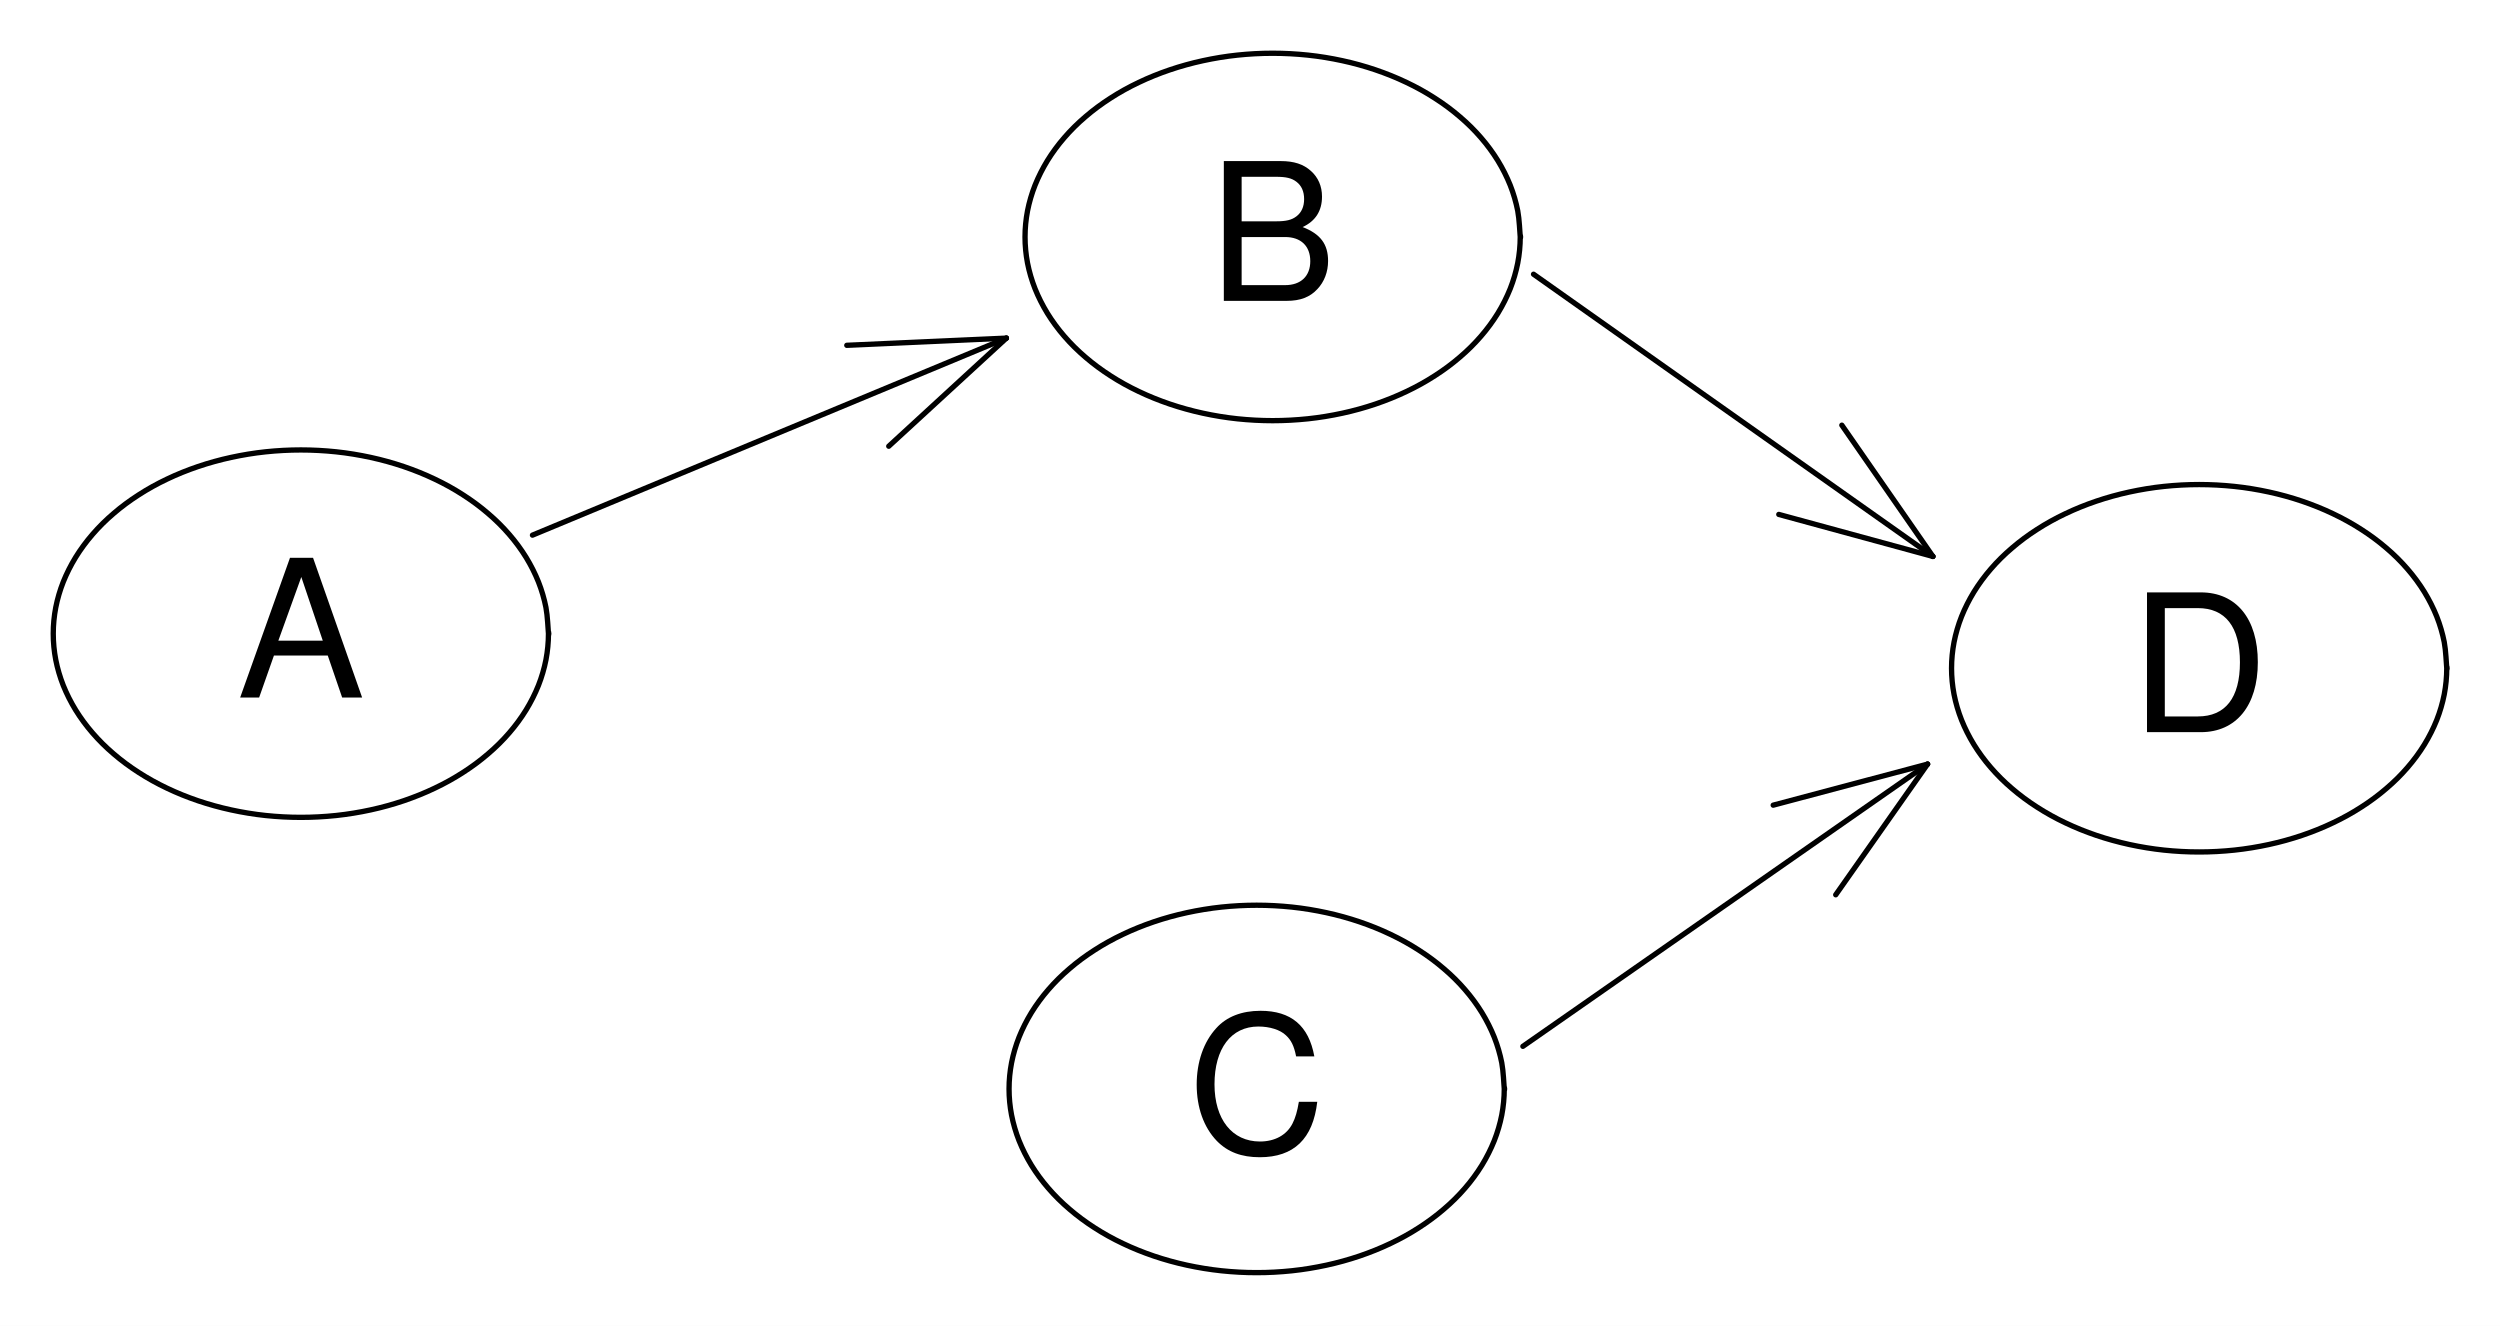
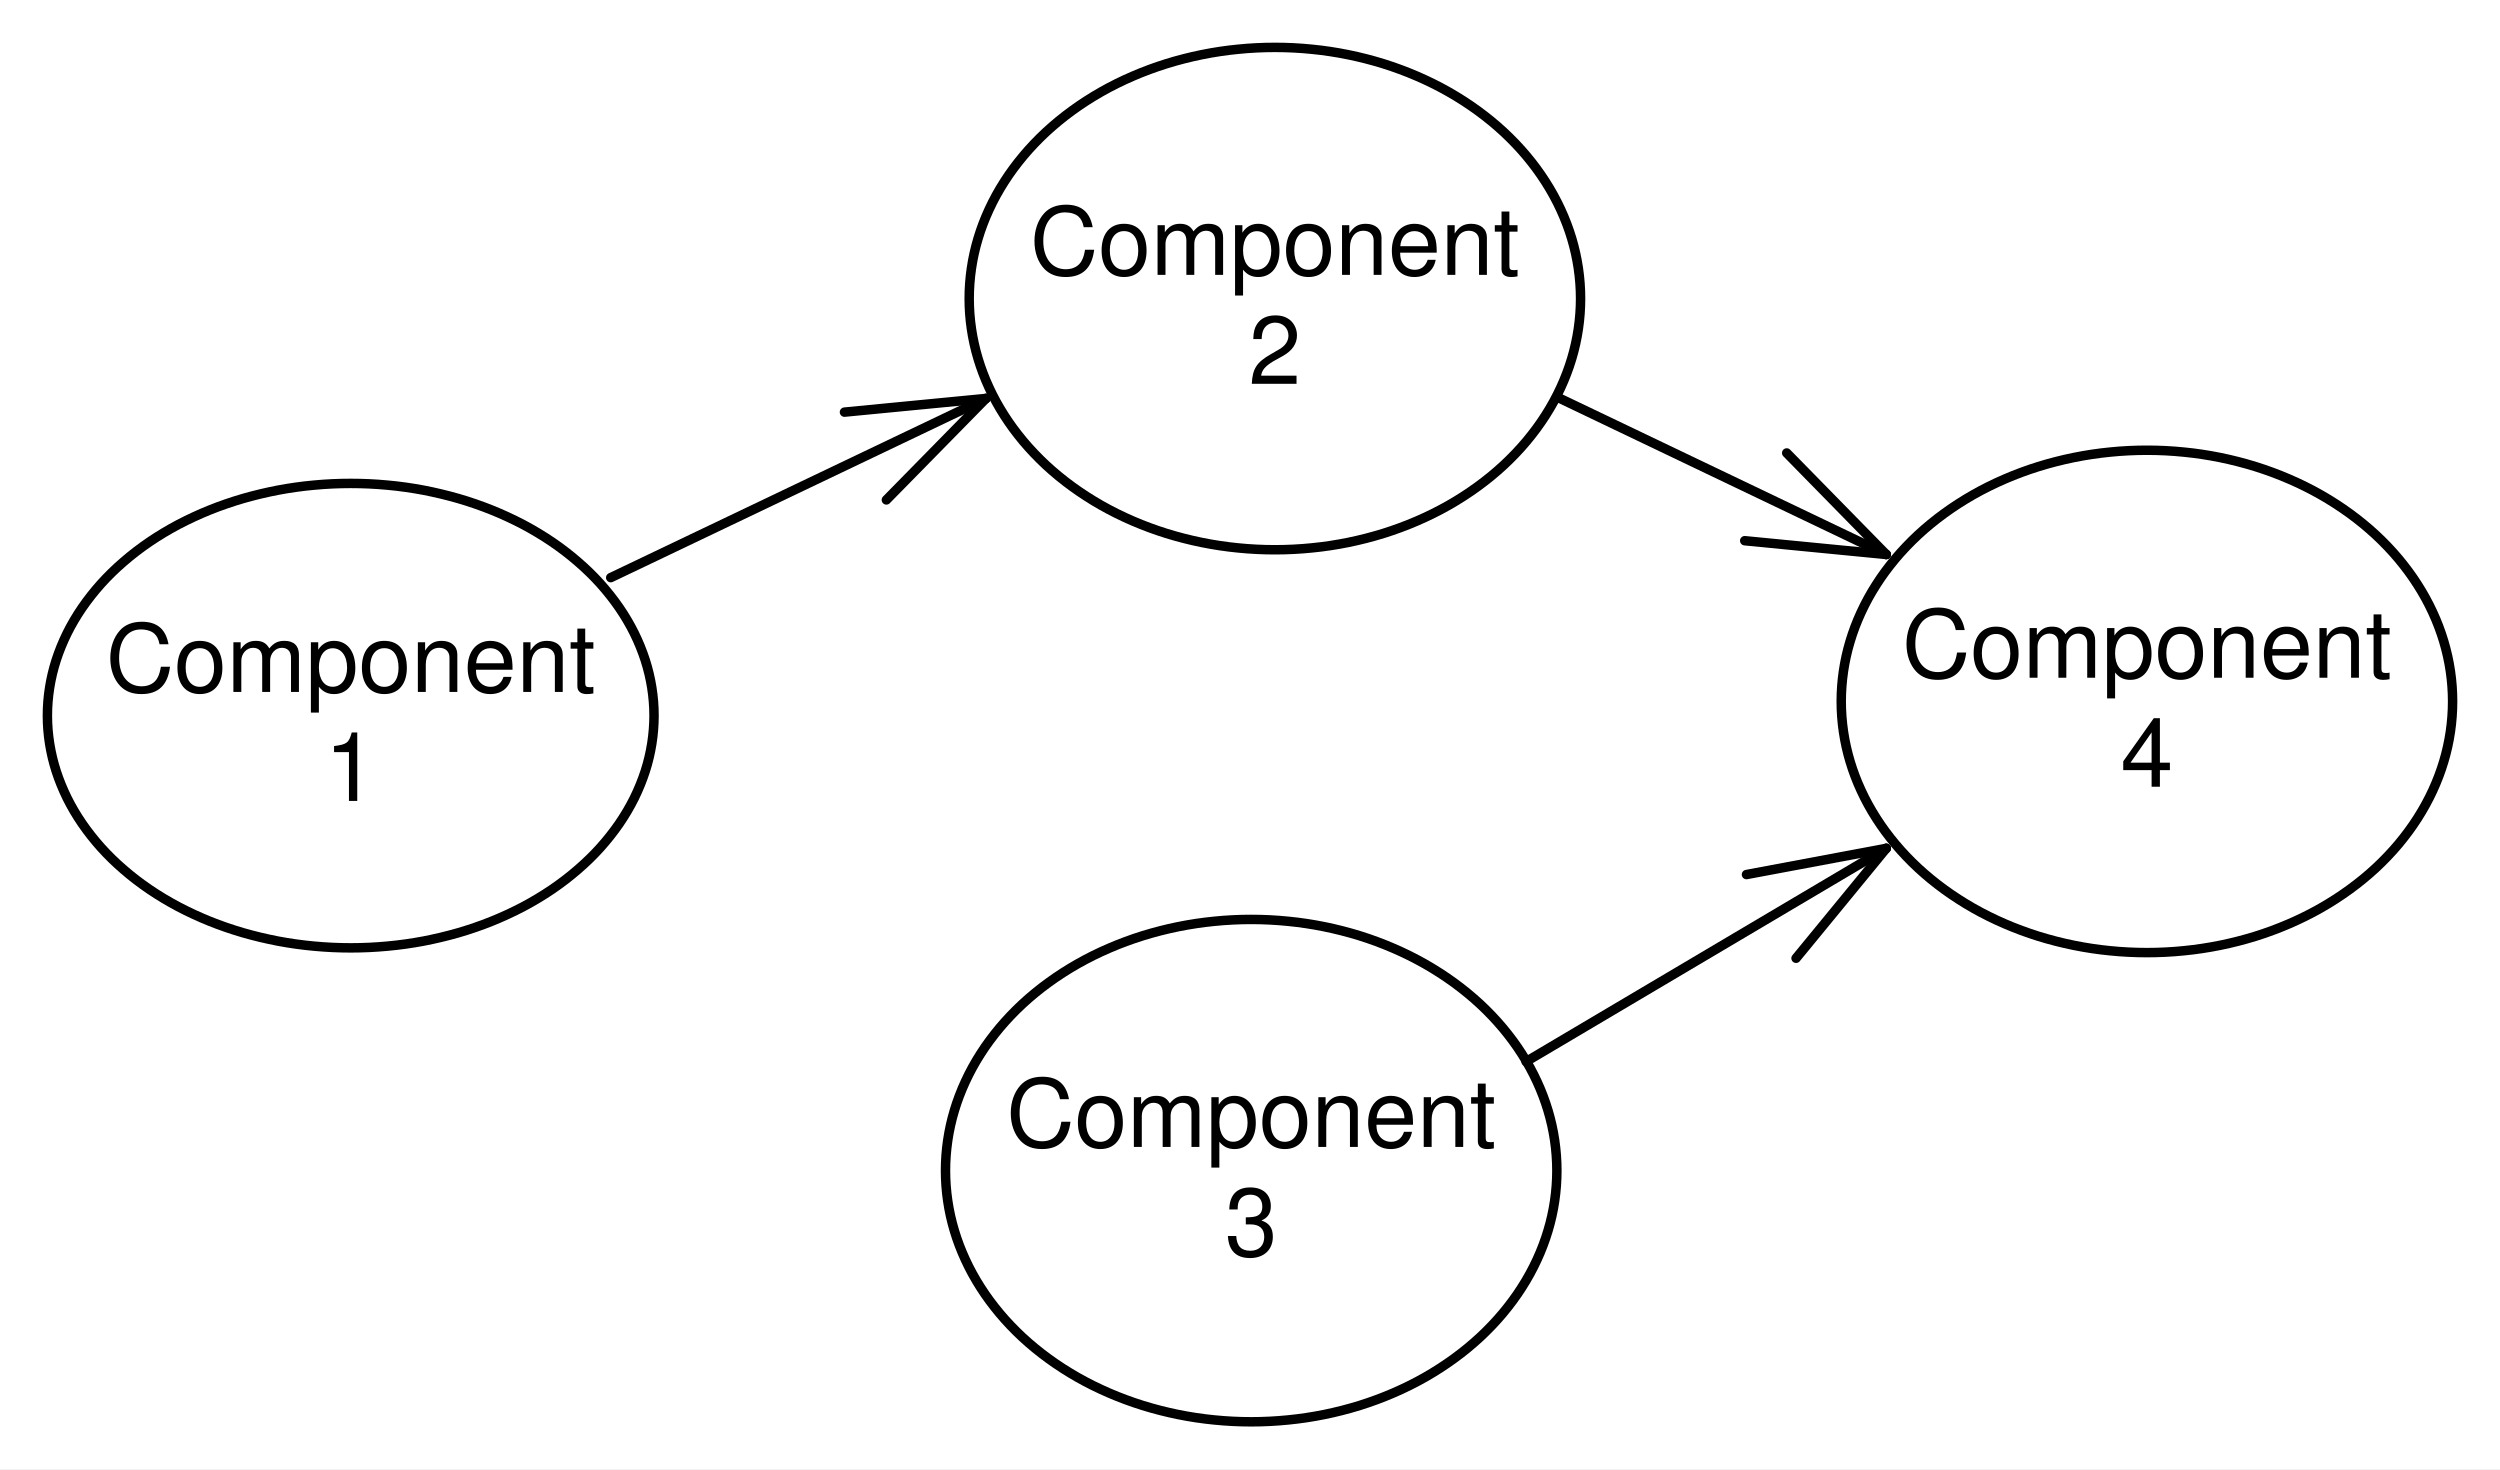
- <svg xmlns="http://www.w3.org/2000/svg" version="1.1" viewBox="0 0 469.5 249" width="469.5" height="249">
+ <svg xmlns="http://www.w3.org/2000/svg" version="1.1" viewBox="0 0 527.5 310" width="527.5" height="310">
  <defs>
    <style>
      @font-face {
        font-family: "Virgil";
        src: url("https://excalidraw.com/Virgil.woff2");
      }
      @font-face {
        font-family: "Cascadia";
        src: url("https://excalidraw.com/Cascadia.woff2");
      }
    </style>
  </defs>
-   <rect x="0" y="0" width="469.5" height="249" fill="#ffffff" />
-   <g stroke-linecap="round" transform="translate(10 84.5) rotate(0 46.5 34.5)">
-     <path d="M93 34.5 C93 36.14, 92.84 37.79, 92.53 39.41 C92.21 41.03, 91.74 42.65, 91.12 44.22 C90.49 45.79, 89.71 47.34, 88.8 48.83 C87.88 50.32, 86.81 51.78, 85.62 53.15 C84.43 54.53, 83.09 55.86, 81.64 57.09 C80.2 58.33, 78.62 59.5, 76.95 60.57 C75.28 61.65, 73.5 62.64, 71.64 63.52 C69.78 64.41, 67.82 65.2, 65.82 65.88 C63.81 66.56, 61.72 67.14, 59.6 67.6 C57.48 68.06, 55.3 68.42, 53.12 68.65 C50.93 68.88, 48.71 69, 46.5 69 C44.29 69, 42.07 68.88, 39.88 68.65 C37.7 68.42, 35.52 68.06, 33.4 67.6 C31.28 67.14, 29.19 66.56, 27.18 65.88 C25.18 65.2, 23.22 64.41, 21.36 63.52 C19.5 62.64, 17.72 61.65, 16.05 60.57 C14.38 59.5, 12.8 58.33, 11.36 57.09 C9.91 55.86, 8.57 54.53, 7.38 53.15 C6.19 51.78, 5.12 50.32, 4.2 48.83 C3.29 47.34, 2.51 45.79, 1.88 44.22 C1.26 42.65, 0.79 41.03, 0.47 39.41 C0.16 37.79, 0 36.14, 0 34.5 C0 32.86, 0.16 31.21, 0.47 29.59 C0.79 27.97, 1.26 26.35, 1.88 24.78 C2.51 23.21, 3.29 21.66, 4.2 20.17 C5.12 18.68, 6.19 17.22, 7.38 15.85 C8.57 14.47, 9.91 13.14, 11.36 11.91 C12.8 10.67, 14.38 9.5, 16.05 8.43 C17.72 7.35, 19.5 6.36, 21.36 5.48 C23.22 4.59, 25.18 3.8, 27.18 3.12 C29.19 2.44, 31.28 1.86, 33.4 1.4 C35.52 0.94, 37.7 0.58, 39.88 0.35 C42.07 0.12, 44.29 0, 46.5 0 C48.71 0, 50.93 0.12, 53.12 0.35 C55.3 0.58, 57.48 0.94, 59.6 1.4 C61.72 1.86, 63.81 2.44, 65.82 3.12 C67.82 3.8, 69.78 4.59, 71.64 5.48 C73.5 6.36, 75.28 7.35, 76.95 8.43 C78.62 9.5, 80.2 10.67, 81.64 11.91 C83.09 13.14, 84.43 14.47, 85.62 15.85 C86.81 17.22, 87.88 18.68, 88.8 20.17 C89.71 21.66, 90.49 23.21, 91.12 24.78 C91.74 26.35, 92.21 27.97, 92.53 29.59 C92.84 31.21, 92.92 33.68, 93 34.5 C93.08 35.32, 93.08 33.68, 93 34.5" stroke="#000000" stroke-width="1" fill="none" />
+   <rect x="0" y="0" width="527.5" height="310" fill="#ffffff" />
+   <g stroke-linecap="round" transform="translate(10 102) rotate(0 64 49)">
+     <path d="M128 49 C128 50.97, 127.84 52.95, 127.53 54.91 C127.22 56.86, 126.76 58.81, 126.14 60.73 C125.52 62.64, 124.75 64.53, 123.84 66.38 C122.93 68.22, 121.86 70.03, 120.67 71.77 C119.47 73.51, 118.13 75.21, 116.67 76.84 C115.21 78.46, 113.61 80.02, 111.9 81.49 C110.2 82.97, 108.36 84.37, 106.44 85.68 C104.52 86.98, 102.47 88.21, 100.36 89.33 C98.24 90.44, 96.02 91.47, 93.74 92.39 C91.47 93.3, 89.1 94.12, 86.69 94.82 C84.29 95.51, 81.81 96.1, 79.32 96.58 C76.82 97.05, 74.27 97.41, 71.71 97.64 C69.16 97.88, 66.57 98, 64 98 C61.43 98, 58.84 97.88, 56.29 97.64 C53.73 97.41, 51.18 97.05, 48.68 96.58 C46.19 96.1, 43.71 95.51, 41.31 94.82 C38.9 94.12, 36.53 93.3, 34.26 92.39 C31.98 91.47, 29.76 90.44, 27.64 89.33 C25.53 88.21, 23.48 86.98, 21.56 85.68 C19.64 84.37, 17.8 82.97, 16.1 81.49 C14.39 80.02, 12.79 78.46, 11.33 76.84 C9.87 75.21, 8.53 73.51, 7.33 71.77 C6.14 70.03, 5.07 68.22, 4.16 66.38 C3.25 64.53, 2.48 62.64, 1.86 60.73 C1.24 58.81, 0.78 56.86, 0.47 54.91 C0.16 52.95, 0 50.97, 0 49 C0 47.03, 0.16 45.05, 0.47 43.09 C0.78 41.14, 1.24 39.19, 1.86 37.27 C2.48 35.36, 3.25 33.47, 4.16 31.62 C5.07 29.78, 6.14 27.97, 7.33 26.23 C8.53 24.49, 9.87 22.79, 11.33 21.16 C12.79 19.54, 14.39 17.98, 16.1 16.51 C17.8 15.03, 19.64 13.63, 21.56 12.32 C23.48 11.02, 25.53 9.79, 27.64 8.67 C29.76 7.56, 31.98 6.53, 34.26 5.61 C36.53 4.7, 38.9 3.88, 41.31 3.18 C43.71 2.49, 46.19 1.9, 48.68 1.42 C51.18 0.95, 53.73 0.59, 56.29 0.36 C58.84 0.12, 61.43 0, 64 0 C66.57 0, 69.16 0.12, 71.71 0.36 C74.27 0.59, 76.82 0.95, 79.32 1.42 C81.81 1.9, 84.29 2.49, 86.69 3.18 C89.1 3.88, 91.47 4.7, 93.74 5.61 C96.02 6.53, 98.24 7.56, 100.36 8.67 C102.47 9.79, 104.52 11.02, 106.44 12.32 C108.36 13.63, 110.2 15.03, 111.9 16.51 C113.61 17.98, 115.21 19.54, 116.67 21.16 C118.13 22.79, 119.47 24.49, 120.67 26.23 C121.86 27.97, 122.93 29.78, 123.84 31.62 C124.75 33.47, 125.52 35.36, 126.14 37.27 C126.76 39.19, 127.22 41.14, 127.53 43.09 C127.84 45.05, 128 47.03, 128 49" stroke="#000000" stroke-width="2" fill="none" />
  </g>
-   <g transform="translate(43.5 98) rotate(0 13 21)">
-     <text x="13" y="33" font-family="Helvetica, Segoe UI Emoji" font-size="36px" fill="#000000" text-anchor="middle" style="white-space: pre;" direction="ltr">A</text>
+   <g transform="translate(19 128) rotate(0 55 23)">
+     <text x="55" y="18" font-family="Helvetica, Segoe UI Emoji" font-size="20px" fill="#000000" text-anchor="middle" style="white-space: pre;" direction="ltr">Component </text>
+     <text x="55" y="41" font-family="Helvetica, Segoe UI Emoji" font-size="20px" fill="#000000" text-anchor="middle" style="white-space: pre;" direction="ltr">1</text>
  </g>
-   <g stroke-linecap="round" transform="translate(192.5 10) rotate(0 46.5 34.5)">
-     <path d="M93 34.5 C93 36.14, 92.84 37.79, 92.53 39.41 C92.21 41.03, 91.74 42.65, 91.12 44.22 C90.49 45.79, 89.71 47.34, 88.8 48.83 C87.88 50.32, 86.81 51.78, 85.62 53.15 C84.43 54.53, 83.09 55.86, 81.64 57.09 C80.2 58.33, 78.62 59.5, 76.95 60.57 C75.28 61.65, 73.5 62.64, 71.64 63.52 C69.78 64.41, 67.82 65.2, 65.82 65.88 C63.81 66.56, 61.72 67.14, 59.6 67.6 C57.48 68.06, 55.3 68.42, 53.12 68.65 C50.93 68.88, 48.71 69, 46.5 69 C44.29 69, 42.07 68.88, 39.88 68.65 C37.7 68.42, 35.52 68.06, 33.4 67.6 C31.28 67.14, 29.19 66.56, 27.18 65.88 C25.18 65.2, 23.22 64.41, 21.36 63.52 C19.5 62.64, 17.72 61.65, 16.05 60.57 C14.38 59.5, 12.8 58.33, 11.36 57.09 C9.91 55.86, 8.57 54.53, 7.38 53.15 C6.19 51.78, 5.12 50.32, 4.2 48.83 C3.29 47.34, 2.51 45.79, 1.88 44.22 C1.26 42.65, 0.79 41.03, 0.47 39.41 C0.16 37.79, 0 36.14, 0 34.5 C0 32.86, 0.16 31.21, 0.47 29.59 C0.79 27.97, 1.26 26.35, 1.88 24.78 C2.51 23.21, 3.29 21.66, 4.2 20.17 C5.12 18.68, 6.19 17.22, 7.38 15.85 C8.57 14.47, 9.91 13.14, 11.36 11.91 C12.8 10.67, 14.38 9.5, 16.05 8.43 C17.72 7.35, 19.5 6.36, 21.36 5.48 C23.22 4.59, 25.18 3.8, 27.18 3.12 C29.19 2.44, 31.28 1.86, 33.4 1.4 C35.52 0.94, 37.7 0.58, 39.88 0.35 C42.07 0.12, 44.29 0, 46.5 0 C48.71 0, 50.93 0.12, 53.12 0.35 C55.3 0.58, 57.48 0.94, 59.6 1.4 C61.72 1.86, 63.81 2.44, 65.82 3.12 C67.82 3.8, 69.78 4.59, 71.64 5.48 C73.5 6.36, 75.28 7.35, 76.95 8.43 C78.62 9.5, 80.2 10.67, 81.64 11.91 C83.09 13.14, 84.43 14.47, 85.62 15.85 C86.81 17.22, 87.88 18.68, 88.8 20.17 C89.71 21.66, 90.49 23.21, 91.12 24.78 C91.74 26.35, 92.21 27.97, 92.53 29.59 C92.84 31.21, 92.92 33.68, 93 34.5 C93.08 35.32, 93.08 33.68, 93 34.5" stroke="#000000" stroke-width="1" fill="none" />
+   <g stroke-linecap="round" transform="translate(204.5 10) rotate(0 64.5 53)">
+     <path d="M129 53 C129 55.13, 128.84 57.27, 128.53 59.39 C128.22 61.5, 127.75 63.62, 127.13 65.68 C126.51 67.75, 125.73 69.8, 124.81 71.79 C123.89 73.79, 122.82 75.74, 121.61 77.63 C120.41 79.52, 119.05 81.35, 117.58 83.11 C116.11 84.86, 114.5 86.55, 112.78 88.15 C111.06 89.74, 109.21 91.26, 107.27 92.67 C105.33 94.08, 103.27 95.41, 101.14 96.62 C99.01 97.83, 96.77 98.94, 94.47 99.93 C92.18 100.92, 89.8 101.8, 87.37 102.56 C84.95 103.31, 82.45 103.95, 79.94 104.46 C77.42 104.97, 74.85 105.36, 72.27 105.61 C69.7 105.87, 67.09 106, 64.5 106 C61.91 106, 59.3 105.87, 56.73 105.61 C54.15 105.36, 51.58 104.97, 49.06 104.46 C46.55 103.95, 44.05 103.31, 41.63 102.56 C39.2 101.8, 36.82 100.92, 34.53 99.93 C32.23 98.94, 29.99 97.83, 27.86 96.62 C25.73 95.41, 23.67 94.08, 21.73 92.67 C19.79 91.26, 17.94 89.74, 16.22 88.15 C14.5 86.55, 12.89 84.86, 11.42 83.11 C9.95 81.35, 8.59 79.52, 7.39 77.63 C6.18 75.74, 5.11 73.79, 4.19 71.79 C3.27 69.8, 2.49 67.75, 1.87 65.68 C1.25 63.62, 0.78 61.5, 0.47 59.39 C0.16 57.27, 0 55.13, 0 53 C0 50.87, 0.16 48.73, 0.47 46.61 C0.78 44.5, 1.25 42.38, 1.87 40.32 C2.49 38.25, 3.27 36.2, 4.19 34.21 C5.11 32.21, 6.18 30.26, 7.39 28.37 C8.59 26.48, 9.95 24.65, 11.42 22.89 C12.89 21.14, 14.5 19.45, 16.22 17.85 C17.94 16.26, 19.79 14.74, 21.73 13.33 C23.67 11.92, 25.73 10.59, 27.86 9.38 C29.99 8.17, 32.23 7.06, 34.53 6.07 C36.82 5.08, 39.2 4.2, 41.63 3.44 C44.05 2.69, 46.55 2.05, 49.06 1.54 C51.58 1.03, 54.15 0.64, 56.73 0.39 C59.3 0.13, 61.91 0, 64.5 0 C67.09 0, 69.7 0.13, 72.27 0.39 C74.85 0.64, 77.42 1.03, 79.94 1.54 C82.45 2.05, 84.95 2.69, 87.37 3.44 C89.8 4.2, 92.18 5.08, 94.47 6.07 C96.77 7.06, 99.01 8.17, 101.14 9.38 C103.27 10.59, 105.33 11.92, 107.27 13.33 C109.21 14.74, 111.06 16.26, 112.78 17.85 C114.5 19.45, 116.11 21.14, 117.58 22.89 C119.05 24.65, 120.41 26.48, 121.61 28.37 C122.82 30.26, 123.89 32.21, 124.81 34.21 C125.73 36.2, 126.51 38.25, 127.13 40.32 C127.75 42.38, 128.22 44.5, 128.53 46.61 C128.84 48.73, 129 50.87, 129 53" stroke="#000000" stroke-width="2" fill="none" />
  </g>
-   <g transform="translate(226 23.5) rotate(0 13 21)">
-     <text x="13" y="33" font-family="Helvetica, Segoe UI Emoji" font-size="36px" fill="#000000" text-anchor="middle" style="white-space: pre;" direction="ltr">B</text>
+   <g transform="translate(214 40) rotate(0 55 23)">
+     <text x="55" y="18" font-family="Helvetica, Segoe UI Emoji" font-size="20px" fill="#000000" text-anchor="middle" style="white-space: pre;" direction="ltr">Component </text>
+     <text x="55" y="41" font-family="Helvetica, Segoe UI Emoji" font-size="20px" fill="#000000" text-anchor="middle" style="white-space: pre;" direction="ltr">2</text>
  </g>
-   <g stroke-linecap="round" transform="translate(189.5 170) rotate(0 46.5 34.5)">
-     <path d="M93 34.5 C93 36.14, 92.84 37.79, 92.53 39.41 C92.21 41.03, 91.74 42.65, 91.12 44.22 C90.49 45.79, 89.71 47.34, 88.8 48.83 C87.88 50.32, 86.81 51.78, 85.62 53.15 C84.43 54.53, 83.09 55.86, 81.64 57.09 C80.2 58.33, 78.62 59.5, 76.95 60.57 C75.28 61.65, 73.5 62.64, 71.64 63.52 C69.78 64.41, 67.82 65.2, 65.82 65.88 C63.81 66.56, 61.72 67.14, 59.6 67.6 C57.48 68.06, 55.3 68.42, 53.12 68.65 C50.93 68.88, 48.71 69, 46.5 69 C44.29 69, 42.07 68.88, 39.88 68.65 C37.7 68.42, 35.52 68.06, 33.4 67.6 C31.28 67.14, 29.19 66.56, 27.18 65.88 C25.18 65.2, 23.22 64.41, 21.36 63.52 C19.5 62.64, 17.72 61.65, 16.05 60.57 C14.38 59.5, 12.8 58.33, 11.36 57.09 C9.91 55.86, 8.57 54.53, 7.38 53.15 C6.19 51.78, 5.12 50.32, 4.2 48.83 C3.29 47.34, 2.51 45.79, 1.88 44.22 C1.26 42.65, 0.79 41.03, 0.47 39.41 C0.16 37.79, 0 36.14, 0 34.5 C0 32.86, 0.16 31.21, 0.47 29.59 C0.79 27.97, 1.26 26.35, 1.88 24.78 C2.51 23.21, 3.29 21.66, 4.2 20.17 C5.12 18.68, 6.19 17.22, 7.38 15.85 C8.57 14.47, 9.91 13.14, 11.36 11.91 C12.8 10.67, 14.38 9.5, 16.05 8.43 C17.72 7.35, 19.5 6.36, 21.36 5.48 C23.22 4.59, 25.18 3.8, 27.18 3.12 C29.19 2.44, 31.28 1.86, 33.4 1.4 C35.52 0.94, 37.7 0.58, 39.88 0.35 C42.07 0.12, 44.29 0, 46.5 0 C48.71 0, 50.93 0.12, 53.12 0.35 C55.3 0.58, 57.48 0.94, 59.6 1.4 C61.72 1.86, 63.81 2.44, 65.82 3.12 C67.82 3.8, 69.78 4.59, 71.64 5.48 C73.5 6.36, 75.28 7.35, 76.95 8.43 C78.62 9.5, 80.2 10.67, 81.64 11.91 C83.09 13.14, 84.43 14.47, 85.62 15.85 C86.81 17.22, 87.88 18.68, 88.8 20.17 C89.71 21.66, 90.49 23.21, 91.12 24.78 C91.74 26.35, 92.21 27.97, 92.53 29.59 C92.84 31.21, 92.92 33.68, 93 34.5 C93.08 35.32, 93.08 33.68, 93 34.5" stroke="#000000" stroke-width="1" fill="none" />
+   <g stroke-linecap="round" transform="translate(199.5 194) rotate(0 64.5 53)">
+     <path d="M129 53 C129 55.13, 128.84 57.27, 128.53 59.39 C128.22 61.5, 127.75 63.62, 127.13 65.68 C126.51 67.75, 125.73 69.8, 124.81 71.79 C123.89 73.79, 122.82 75.74, 121.61 77.63 C120.41 79.52, 119.05 81.35, 117.58 83.11 C116.11 84.86, 114.5 86.55, 112.78 88.15 C111.06 89.74, 109.21 91.26, 107.27 92.67 C105.33 94.08, 103.27 95.41, 101.14 96.62 C99.01 97.83, 96.77 98.94, 94.47 99.93 C92.18 100.92, 89.8 101.8, 87.37 102.56 C84.95 103.31, 82.45 103.95, 79.94 104.46 C77.42 104.97, 74.85 105.36, 72.27 105.61 C69.7 105.87, 67.09 106, 64.5 106 C61.91 106, 59.3 105.87, 56.73 105.61 C54.15 105.36, 51.58 104.97, 49.06 104.46 C46.55 103.95, 44.05 103.31, 41.63 102.56 C39.2 101.8, 36.82 100.92, 34.53 99.93 C32.23 98.94, 29.99 97.83, 27.86 96.62 C25.73 95.41, 23.67 94.08, 21.73 92.67 C19.79 91.26, 17.94 89.74, 16.22 88.15 C14.5 86.55, 12.89 84.86, 11.42 83.11 C9.95 81.35, 8.59 79.52, 7.39 77.63 C6.18 75.74, 5.11 73.79, 4.19 71.79 C3.27 69.8, 2.49 67.75, 1.87 65.68 C1.25 63.62, 0.78 61.5, 0.47 59.39 C0.16 57.27, 0 55.13, 0 53 C0 50.87, 0.16 48.73, 0.47 46.61 C0.78 44.5, 1.25 42.38, 1.87 40.32 C2.49 38.25, 3.27 36.2, 4.19 34.21 C5.11 32.21, 6.18 30.26, 7.39 28.37 C8.59 26.48, 9.95 24.65, 11.42 22.89 C12.89 21.14, 14.5 19.45, 16.22 17.85 C17.94 16.26, 19.79 14.74, 21.73 13.33 C23.67 11.92, 25.73 10.59, 27.86 9.38 C29.99 8.17, 32.23 7.06, 34.53 6.07 C36.82 5.08, 39.2 4.2, 41.63 3.44 C44.05 2.69, 46.55 2.05, 49.06 1.54 C51.58 1.03, 54.15 0.64, 56.73 0.39 C59.3 0.13, 61.91 0, 64.5 0 C67.09 0, 69.7 0.13, 72.27 0.39 C74.85 0.64, 77.42 1.03, 79.94 1.54 C82.45 2.05, 84.95 2.69, 87.37 3.44 C89.8 4.2, 92.18 5.08, 94.47 6.07 C96.77 7.06, 99.01 8.17, 101.14 9.38 C103.27 10.59, 105.33 11.92, 107.27 13.33 C109.21 14.74, 111.06 16.26, 112.78 17.85 C114.5 19.45, 116.11 21.14, 117.58 22.89 C119.05 24.65, 120.41 26.48, 121.61 28.37 C122.82 30.26, 123.89 32.21, 124.81 34.21 C125.73 36.2, 126.51 38.25, 127.13 40.32 C127.75 42.38, 128.22 44.5, 128.53 46.61 C128.84 48.73, 129 50.87, 129 53" stroke="#000000" stroke-width="2" fill="none" />
  </g>
-   <g transform="translate(222 183.5) rotate(0 14 21)">
-     <text x="14" y="33" font-family="Helvetica, Segoe UI Emoji" font-size="36px" fill="#000000" text-anchor="middle" style="white-space: pre;" direction="ltr">C</text>
+   <g transform="translate(209 224) rotate(0 55 23)">
+     <text x="55" y="18" font-family="Helvetica, Segoe UI Emoji" font-size="20px" fill="#000000" text-anchor="middle" style="white-space: pre;" direction="ltr">Component </text>
+     <text x="55" y="41" font-family="Helvetica, Segoe UI Emoji" font-size="20px" fill="#000000" text-anchor="middle" style="white-space: pre;" direction="ltr">3</text>
  </g>
-   <g stroke-linecap="round" transform="translate(366.5 91) rotate(0 46.5 34.5)">
-     <path d="M93 34.5 C93 36.14, 92.84 37.79, 92.53 39.41 C92.21 41.03, 91.74 42.65, 91.12 44.22 C90.49 45.79, 89.71 47.34, 88.8 48.83 C87.88 50.32, 86.81 51.78, 85.62 53.15 C84.43 54.53, 83.09 55.86, 81.64 57.09 C80.2 58.33, 78.62 59.5, 76.95 60.57 C75.28 61.65, 73.5 62.64, 71.64 63.52 C69.78 64.41, 67.82 65.2, 65.82 65.88 C63.81 66.56, 61.72 67.14, 59.6 67.6 C57.48 68.06, 55.3 68.42, 53.12 68.65 C50.93 68.88, 48.71 69, 46.5 69 C44.29 69, 42.07 68.88, 39.88 68.65 C37.7 68.42, 35.52 68.06, 33.4 67.6 C31.28 67.14, 29.19 66.56, 27.18 65.88 C25.18 65.2, 23.22 64.41, 21.36 63.52 C19.5 62.64, 17.72 61.65, 16.05 60.57 C14.38 59.5, 12.8 58.33, 11.36 57.09 C9.91 55.86, 8.57 54.53, 7.38 53.15 C6.19 51.78, 5.12 50.32, 4.2 48.83 C3.29 47.34, 2.51 45.79, 1.88 44.22 C1.26 42.65, 0.79 41.03, 0.47 39.41 C0.16 37.79, 0 36.14, 0 34.5 C0 32.86, 0.16 31.21, 0.47 29.59 C0.79 27.97, 1.26 26.35, 1.88 24.78 C2.51 23.21, 3.29 21.66, 4.2 20.17 C5.12 18.68, 6.19 17.22, 7.38 15.85 C8.57 14.47, 9.91 13.14, 11.36 11.91 C12.8 10.67, 14.38 9.5, 16.05 8.43 C17.72 7.35, 19.5 6.36, 21.36 5.48 C23.22 4.59, 25.18 3.8, 27.18 3.12 C29.19 2.44, 31.28 1.86, 33.4 1.4 C35.52 0.94, 37.7 0.58, 39.88 0.35 C42.07 0.12, 44.29 0, 46.5 0 C48.71 0, 50.93 0.12, 53.12 0.35 C55.3 0.58, 57.48 0.94, 59.6 1.4 C61.72 1.86, 63.81 2.44, 65.82 3.12 C67.82 3.8, 69.78 4.59, 71.64 5.48 C73.5 6.36, 75.28 7.35, 76.95 8.43 C78.62 9.5, 80.2 10.67, 81.64 11.91 C83.09 13.14, 84.43 14.47, 85.62 15.85 C86.81 17.22, 87.88 18.68, 88.8 20.17 C89.71 21.66, 90.49 23.21, 91.12 24.78 C91.74 26.35, 92.21 27.97, 92.53 29.59 C92.84 31.21, 92.92 33.68, 93 34.5 C93.08 35.32, 93.08 33.68, 93 34.5" stroke="#000000" stroke-width="1" fill="none" />
+   <g stroke-linecap="round" transform="translate(388.5 95) rotate(0 64.5 53)">
+     <path d="M129 53 C129 55.13, 128.84 57.27, 128.53 59.39 C128.22 61.5, 127.75 63.62, 127.13 65.68 C126.51 67.75, 125.73 69.8, 124.81 71.79 C123.89 73.79, 122.82 75.74, 121.61 77.63 C120.41 79.52, 119.05 81.35, 117.58 83.11 C116.11 84.86, 114.5 86.55, 112.78 88.15 C111.06 89.74, 109.21 91.26, 107.27 92.67 C105.33 94.08, 103.27 95.41, 101.14 96.62 C99.01 97.83, 96.77 98.94, 94.47 99.93 C92.18 100.92, 89.8 101.8, 87.37 102.56 C84.95 103.31, 82.45 103.95, 79.94 104.46 C77.42 104.97, 74.85 105.36, 72.27 105.61 C69.7 105.87, 67.09 106, 64.5 106 C61.91 106, 59.3 105.87, 56.73 105.61 C54.15 105.36, 51.58 104.97, 49.06 104.46 C46.55 103.95, 44.05 103.31, 41.63 102.56 C39.2 101.8, 36.82 100.92, 34.53 99.93 C32.23 98.94, 29.99 97.83, 27.86 96.62 C25.73 95.41, 23.67 94.08, 21.73 92.67 C19.79 91.26, 17.94 89.74, 16.22 88.15 C14.5 86.55, 12.89 84.86, 11.42 83.11 C9.95 81.35, 8.59 79.52, 7.39 77.63 C6.18 75.74, 5.11 73.79, 4.19 71.79 C3.27 69.8, 2.49 67.75, 1.87 65.68 C1.25 63.62, 0.78 61.5, 0.47 59.39 C0.16 57.27, 0 55.13, 0 53 C0 50.87, 0.16 48.73, 0.47 46.61 C0.78 44.5, 1.25 42.38, 1.87 40.32 C2.49 38.25, 3.27 36.2, 4.19 34.21 C5.11 32.21, 6.18 30.26, 7.39 28.37 C8.59 26.48, 9.95 24.65, 11.42 22.89 C12.89 21.14, 14.5 19.45, 16.22 17.85 C17.94 16.26, 19.79 14.74, 21.73 13.33 C23.67 11.92, 25.73 10.59, 27.86 9.38 C29.99 8.17, 32.23 7.06, 34.53 6.07 C36.82 5.08, 39.2 4.2, 41.63 3.44 C44.05 2.69, 46.55 2.05, 49.06 1.54 C51.58 1.03, 54.15 0.64, 56.73 0.39 C59.3 0.13, 61.91 0, 64.5 0 C67.09 0, 69.7 0.13, 72.27 0.39 C74.85 0.64, 77.42 1.03, 79.94 1.54 C82.45 2.05, 84.95 2.69, 87.37 3.44 C89.8 4.2, 92.18 5.08, 94.47 6.07 C96.77 7.06, 99.01 8.17, 101.14 9.38 C103.27 10.59, 105.33 11.92, 107.27 13.33 C109.21 14.74, 111.06 16.26, 112.78 17.85 C114.5 19.45, 116.11 21.14, 117.58 22.89 C119.05 24.65, 120.41 26.48, 121.61 28.37 C122.82 30.26, 123.89 32.21, 124.81 34.21 C125.73 36.2, 126.51 38.25, 127.13 40.32 C127.75 42.38, 128.22 44.5, 128.53 46.61 C128.84 48.73, 129 50.87, 129 53" stroke="#000000" stroke-width="2" fill="none" />
  </g>
-   <g transform="translate(399 104.5) rotate(0 14 21)">
-     <text x="14" y="33" font-family="Helvetica, Segoe UI Emoji" font-size="36px" fill="#000000" text-anchor="middle" style="white-space: pre;" direction="ltr">D</text>
+   <g transform="translate(398 125) rotate(0 55 23)">
+     <text x="55" y="18" font-family="Helvetica, Segoe UI Emoji" font-size="20px" fill="#000000" text-anchor="middle" style="white-space: pre;" direction="ltr">Component </text>
+     <text x="55" y="41" font-family="Helvetica, Segoe UI Emoji" font-size="20px" fill="#000000" text-anchor="middle" style="white-space: pre;" direction="ltr">4</text>
  </g>
  <g stroke-linecap="round">
-     <g transform="translate(100 100.5) rotate(0 44.5 -18.5)">
-       <path d="M0 0 C14.83 -6.17, 74.17 -30.83, 89 -37 M0 0 C14.83 -6.17, 74.17 -30.83, 89 -37" stroke="#000000" stroke-width="1" fill="none" />
+     <g transform="translate(128.867 121.8793) rotate(0 39.59128 -18.90287)">
+       <path d="M0 0 C13.2 -6.3, 65.99 -31.5, 79.18 -37.81 M0 0 C13.2 -6.3, 65.99 -31.5, 79.18 -37.81" stroke="#000000" stroke-width="2" fill="none" />
    </g>
-     <g transform="translate(100 100.5) rotate(0 44.5 -18.5)">
-       <path d="M66.91 -16.7 C73.62 -22.87, 80.34 -29.04, 89 -37 M66.91 -16.7 C75.05 -24.18, 83.19 -31.66, 89 -37" stroke="#000000" stroke-width="1" fill="none" />
+     <g transform="translate(128.867 121.8793) rotate(0 39.59128 -18.90287)">
+       <path d="M58.16 -16.4 C62.83 -21.15, 67.5 -25.91, 79.18 -37.81 M58.16 -16.4 C65.46 -23.83, 72.75 -31.26, 79.18 -37.81" stroke="#000000" stroke-width="2" fill="none" />
    </g>
-     <g transform="translate(100 100.5) rotate(0 44.5 -18.5)">
-       <path d="M59.03 -35.65 C68.14 -36.06, 77.25 -36.47, 89 -37 M59.03 -35.65 C70.07 -36.15, 81.11 -36.65, 89 -37" stroke="#000000" stroke-width="1" fill="none" />
+     <g transform="translate(128.867 121.8793) rotate(0 39.59128 -18.90287)">
+       <path d="M49.32 -34.92 C55.95 -35.56, 62.59 -36.2, 79.18 -37.81 M49.32 -34.92 C59.68 -35.92, 70.05 -36.92, 79.18 -37.81" stroke="#000000" stroke-width="2" fill="none" />
    </g>
  </g>
  <g stroke-linecap="round">
-     <g transform="translate(288 51.5) rotate(0 37.5 26.5)">
-       <path d="M0 0 C12.5 8.83, 62.5 44.17, 75 53 M0 0 C12.5 8.83, 62.5 44.17, 75 53" stroke="#000000" stroke-width="1" fill="none" />
+     <g transform="translate(329 84) rotate(0 34.5 16.5)">
+       <path d="M0 0 C11.5 5.5, 57.5 27.5, 69 33 M0 0 C11.5 5.5, 57.5 27.5, 69 33" stroke="#000000" stroke-width="2" fill="none" />
    </g>
-     <g transform="translate(288 51.5) rotate(0 37.5 26.5)">
-       <path d="M46.06 45.11 C55.47 47.68, 64.89 50.24, 75 53 M46.06 45.11 C54.89 47.52, 63.72 49.93, 75 53" stroke="#000000" stroke-width="1" fill="none" />
+     <g transform="translate(329 84) rotate(0 34.5 16.5)">
+       <path d="M39.14 30.09 C47.62 30.92, 56.1 31.74, 69 33 M39.14 30.09 C46.99 30.86, 54.84 31.62, 69 33" stroke="#000000" stroke-width="2" fill="none" />
    </g>
-     <g transform="translate(288 51.5) rotate(0 37.5 26.5)">
-       <path d="M57.9 28.35 C63.46 36.37, 69.03 44.39, 75 53 M57.9 28.35 C63.12 35.87, 68.34 43.4, 75 53" stroke="#000000" stroke-width="1" fill="none" />
+     <g transform="translate(329 84) rotate(0 34.5 16.5)">
+       <path d="M48 11.58 C53.96 17.66, 59.92 23.75, 69 33 M48 11.58 C53.52 17.21, 59.04 22.84, 69 33" stroke="#000000" stroke-width="2" fill="none" />
    </g>
  </g>
  <g stroke-linecap="round">
-     <g transform="translate(286 196.5) rotate(0 38 -26.5)">
-       <path d="M0 0 C12.67 -8.83, 63.33 -44.17, 76 -53 M0 0 C12.67 -8.83, 63.33 -44.17, 76 -53" stroke="#000000" stroke-width="1" fill="none" />
+     <g transform="translate(322 224) rotate(0 38 -22.5)">
+       <path d="M0 0 C12.67 -7.5, 63.33 -37.5, 76 -45 M0 0 C12.67 -7.5, 63.33 -37.5, 76 -45" stroke="#000000" stroke-width="2" fill="none" />
    </g>
-     <g transform="translate(286 196.5) rotate(0 38 -26.5)">
-       <path d="M58.75 -28.46 C64.89 -37.2, 71.04 -45.95, 76 -53 M58.75 -28.46 C63.83 -35.69, 68.91 -42.92, 76 -53" stroke="#000000" stroke-width="1" fill="none" />
+     <g transform="translate(322 224) rotate(0 38 -22.5)">
+       <path d="M56.97 -21.81 C63.74 -30.05, 70.5 -38.3, 76 -45 M56.97 -21.81 C61.35 -27.14, 65.72 -32.48, 76 -45" stroke="#000000" stroke-width="2" fill="none" />
    </g>
-     <g transform="translate(286 196.5) rotate(0 38 -26.5)">
-       <path d="M47.01 -45.29 C57.34 -48.04, 67.67 -50.79, 76 -53 M47.01 -45.29 C55.55 -47.56, 64.09 -49.83, 76 -53" stroke="#000000" stroke-width="1" fill="none" />
+     <g transform="translate(322 224) rotate(0 38 -22.5)">
+       <path d="M46.51 -39.47 C57 -41.43, 67.48 -43.4, 76 -45 M46.51 -39.47 C53.3 -40.74, 60.08 -42.01, 76 -45" stroke="#000000" stroke-width="2" fill="none" />
    </g>
  </g>
</svg>
